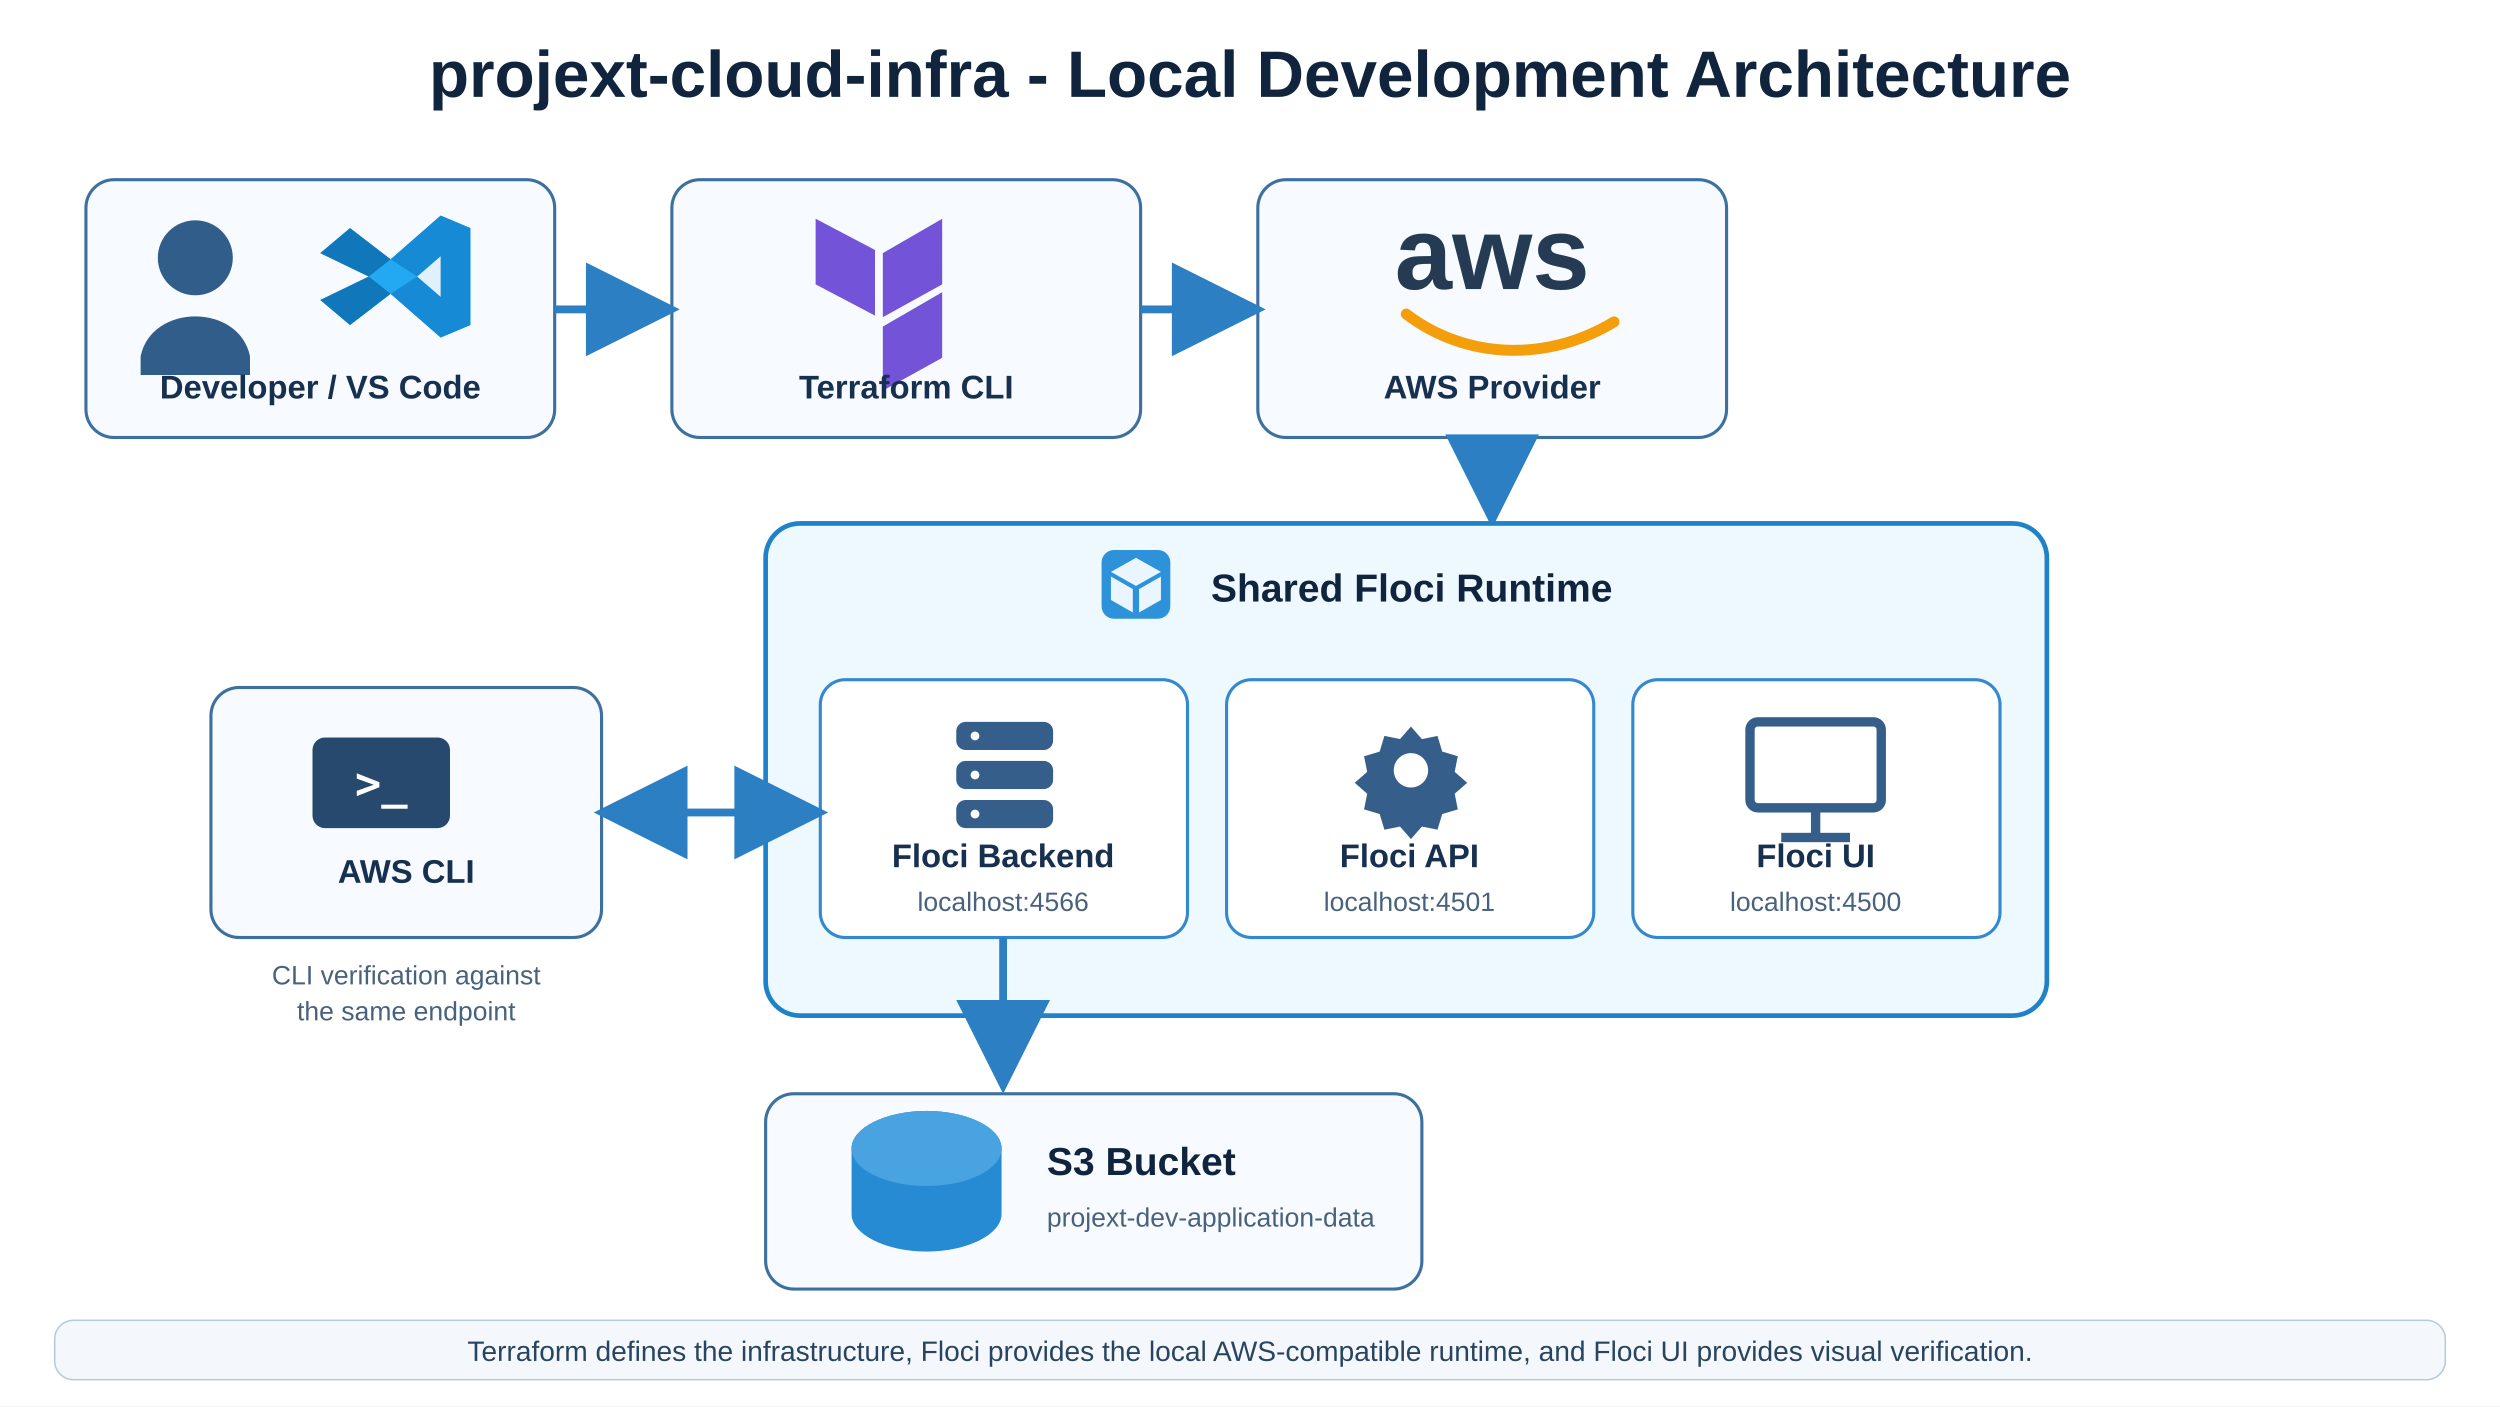
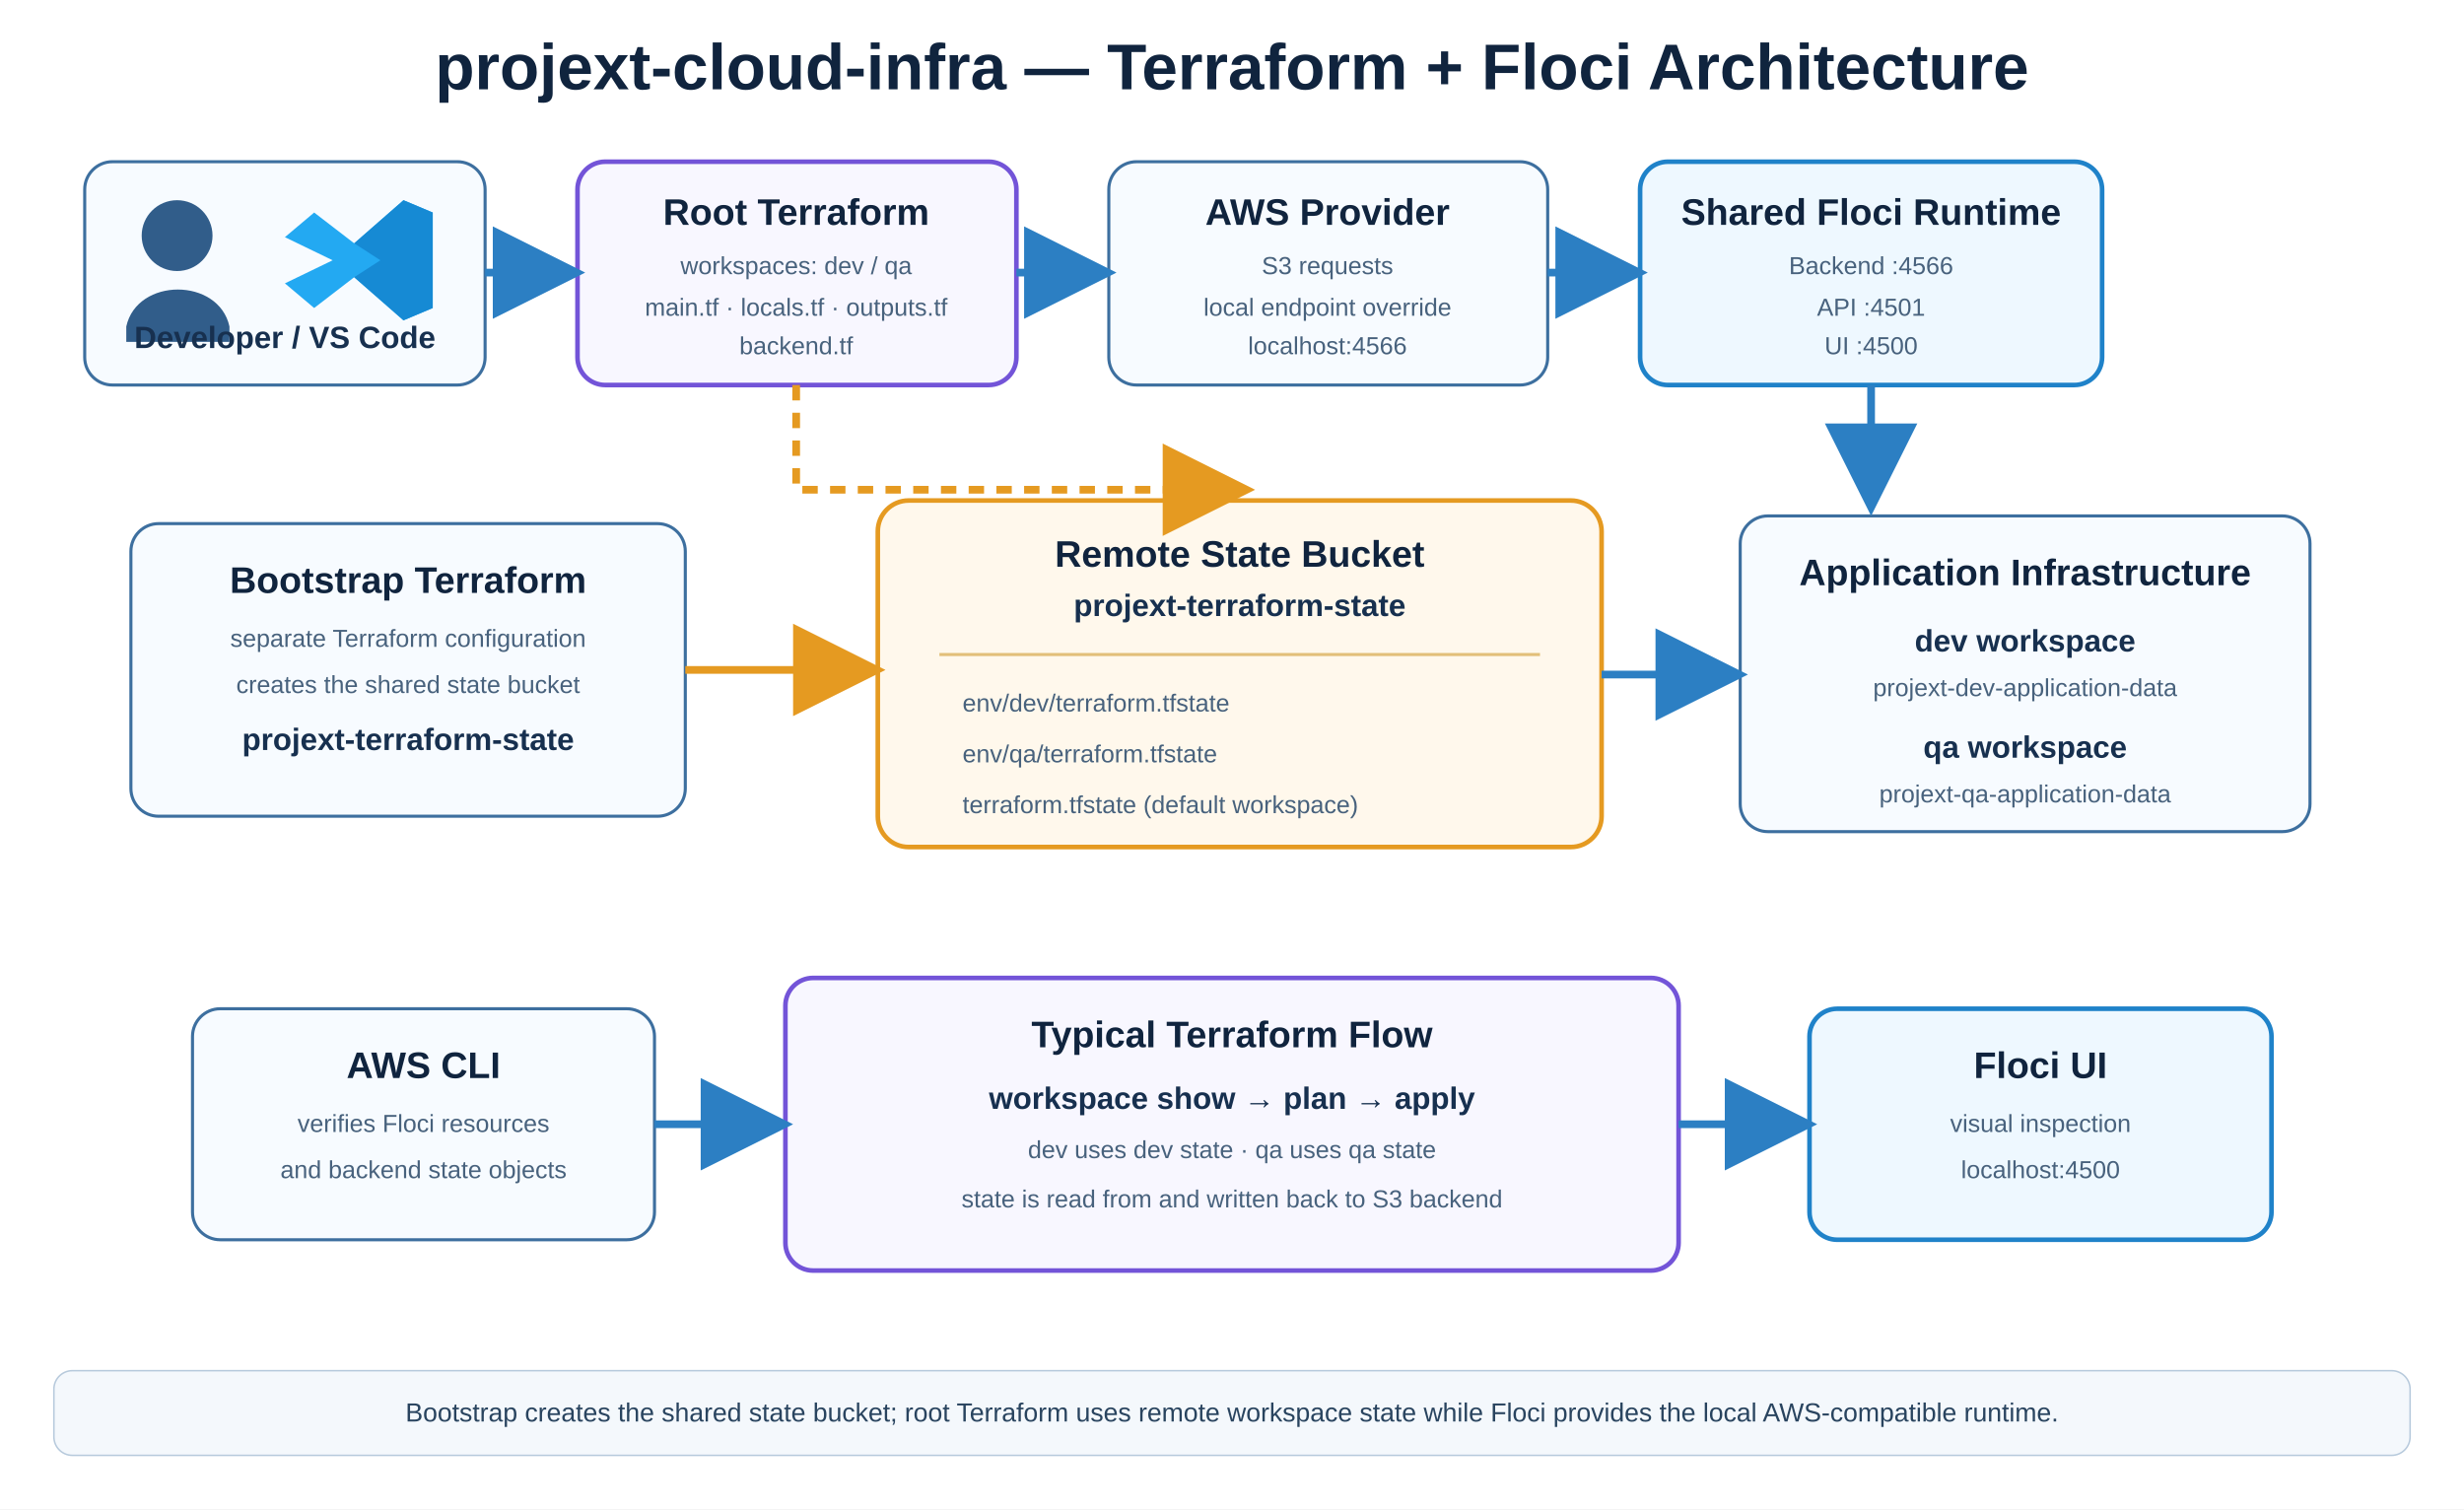
- <svg xmlns="http://www.w3.org/2000/svg" width="1600" height="900" viewBox="0 0 1600 900" role="img" aria-labelledby="title desc">
+ <svg xmlns="http://www.w3.org/2000/svg" width="1600" height="980" viewBox="0 0 1600 980" role="img" aria-labelledby="title desc">
  <defs>
    <style>
      .title{font:700 42px -apple-system,BlinkMacSystemFont,"Segoe UI",Arial,sans-serif;fill:#10243e}
-       .h{font:700 25px -apple-system,BlinkMacSystemFont,"Segoe UI",Arial,sans-serif;fill:#10243e}
-       .t{font:600 21px -apple-system,BlinkMacSystemFont,"Segoe UI",Arial,sans-serif;fill:#17304f}
-       .s{font:500 17px -apple-system,BlinkMacSystemFont,"Segoe UI",Arial,sans-serif;fill:#48627d}
-       .note{font:500 18px -apple-system,BlinkMacSystemFont,"Segoe UI",Arial,sans-serif;fill:#29445f}
+       .h{font:700 24px -apple-system,BlinkMacSystemFont,"Segoe UI",Arial,sans-serif;fill:#10243e}
+       .t{font:600 20px -apple-system,BlinkMacSystemFont,"Segoe UI",Arial,sans-serif;fill:#17304f}
+       .s{font:500 16px -apple-system,BlinkMacSystemFont,"Segoe UI",Arial,sans-serif;fill:#48627d}
+       .note{font:500 17px -apple-system,BlinkMacSystemFont,"Segoe UI",Arial,sans-serif;fill:#29445f}
      .box{fill:#f7fbff;stroke:#3d6f9f;stroke-width:2}
-       .inner{fill:#ffffff;stroke:#3488cf;stroke-width:2}
+       .root{fill:#f8f7ff;stroke:#7354d8;stroke-width:3}
      .runtime{fill:#eef8ff;stroke:#1f82c9;stroke-width:3}
+       .state{fill:#fff8ec;stroke:#e59a21;stroke-width:3}
      .arrow{stroke:#2c7fc3;stroke-width:5;fill:none;marker-end:url(#a)}
-       .arrow2{stroke:#2c7fc3;stroke-width:5;fill:none;marker-start:url(#a2);marker-end:url(#a)}
+       .arrowP{stroke:#7354d8;stroke-width:5;fill:none;marker-end:url(#p)}
+       .arrowO{stroke:#e59a21;stroke-width:5;fill:none;marker-end:url(#o)}
+       .dash{stroke-dasharray:10 8}
    </style>
    <marker id="a" markerWidth="12" markerHeight="12" refX="10" refY="6" orient="auto">
      <path d="M0,0 L12,6 L0,12 z" fill="#2c7fc3" />
    </marker>
-     <marker id="a2" markerWidth="12" markerHeight="12" refX="2" refY="6" orient="auto">
-       <path d="M12,0 L0,6 L12,12 z" fill="#2c7fc3" />
+     <marker id="p" markerWidth="12" markerHeight="12" refX="10" refY="6" orient="auto">
+       <path d="M0,0 L12,6 L0,12 z" fill="#7354d8" />
+     </marker>
+     <marker id="o" markerWidth="12" markerHeight="12" refX="10" refY="6" orient="auto">
+       <path d="M0,0 L12,6 L0,12 z" fill="#e59a21" />
    </marker>
  </defs>
-   <rect width="1600" height="900" fill="#ffffff" />
-   <text x="800" y="62" text-anchor="middle" class="title">projext-cloud-infra - Local Development Architecture</text>
-   <rect x="55" y="115" rx="18" ry="18" width="300" height="165" class="box" />
-   <circle cx="125" cy="165" r="24" fill="#315d8a" />
-   <path d="M90 228c7-34 63-34 70 0v12H90z" fill="#315d8a" />
-   <g transform="translate(205 135)">
+   <rect width="1600" height="980" fill="#ffffff" />
+   <text x="800" y="58" text-anchor="middle" class="title">projext-cloud-infra — Terraform + Floci Architecture</text>
+   <rect x="55" y="105" rx="18" ry="18" width="260" height="145" class="box" />
+   <circle cx="115" cy="153" r="23" fill="#315d8a" />
+   <path d="M82 212c7-32 60-32 67 0v10H82z" fill="#315d8a" />
+   <g transform="translate(185 127)">
    <path d="M0 27 19 11 45 31 77 3 96 11 96 73 77 81 45 53 19 73 0 57 31 42Z" fill="#23A9F2" />
    <path d="M45 31 77 3 96 11 96 73 77 81 45 53 62 42Z" fill="#168AD4" />
-     <path d="M19 11 45 31 31 42 0 27Z" fill="#1177BB" />
-     <path d="M19 73 45 53 31 42 0 57Z" fill="#1177BB" />
-     <path d="M62 42 77 29 77 55Z" fill="#EAF6FF" opacity=".95" />
  </g>
-   <text x="205" y="255" text-anchor="middle" class="t">Developer / VS Code</text>
-   <rect x="430" y="115" rx="18" ry="18" width="300" height="165" class="box" />
-   <g transform="translate(522 140)" fill="#7354d8">
-     <path d="M0 0l38 20v42L0 42z" />
-     <path d="M43 22l38-22v42L43 63z" />
-     <path d="M43 69l38-22v42l-38 21z" />
-   </g>
-   <text x="580" y="255" text-anchor="middle" class="t">Terraform CLI</text>
-   <rect x="805" y="115" rx="18" ry="18" width="300" height="165" class="box" />
-   <text x="955" y="185" text-anchor="middle" style="font:700 66px Arial,sans-serif;fill:#243b53">aws</text>
-   <path d="M900 201c38 29 90 31 133 5" stroke="#f59e0b" stroke-width="7" fill="none" stroke-linecap="round" />
-   <text x="955" y="255" text-anchor="middle" class="t">AWS Provider</text>
-   <path d="M355 198H425" class="arrow" />
-   <path d="M730 198H800" class="arrow" />
-   <path d="M955 280V328" class="arrow" />
-   <rect x="490" y="335" rx="22" ry="22" width="820" height="315" class="runtime" />
-   <rect x="705" y="352" width="44" height="44" rx="8" fill="#2d92da" />
-   <path d="M711 366l16-9 16 9-16 9zM711 369v15l14 8v-15zM743 369v15l-14 8v-15z" fill="#eaf6ff" />
-   <text x="775" y="385" class="h">Shared Floci Runtime</text>
-   <rect x="525" y="435" rx="16" ry="16" width="235" height="165" class="inner" />
-   <g transform="translate(612 462)" fill="#355f8a">
-     <rect x="0" y="0" width="62" height="18" rx="6" />
-     <rect x="0" y="25" width="62" height="18" rx="6" />
-     <rect x="0" y="50" width="62" height="18" rx="6" />
-     <circle cx="12" cy="9" r="2.8" fill="#fff" />
-     <circle cx="12" cy="34" r="2.8" fill="#fff" />
-     <circle cx="12" cy="59" r="2.8" fill="#fff" />
-   </g>
-   <text x="642" y="555" text-anchor="middle" class="t">Floci Backend</text>
-   <text x="642" y="583" text-anchor="middle" class="s">localhost:4566</text>
-   <rect x="785" y="435" rx="16" ry="16" width="235" height="165" class="inner" />
-   <g transform="translate(875 465)" fill="#355f8a">
-     <circle cx="28" cy="28" r="15" fill="#fff" />
-     <path d="M28 0l7 8 10-2 3 10 10 3-2 10 8 7-8 7 2 10-10 3-3 10-10-2-7 8-7-8-10 2-3-10-10-3 2-10-8-7 8-7-2-10 10-3 3-10 10 2z" fill="#355f8a" />
-     <circle cx="28" cy="28" r="11" fill="#fff" />
-   </g>
-   <text x="902" y="555" text-anchor="middle" class="t">Floci API</text>
-   <text x="902" y="583" text-anchor="middle" class="s">localhost:4501</text>
-   <rect x="1045" y="435" rx="16" ry="16" width="235" height="165" class="inner" />
-   <rect x="1120" y="462" width="84" height="55" rx="5" fill="none" stroke="#355f8a" stroke-width="6" />
-   <line x1="1162" y1="517" x2="1162" y2="534" stroke="#355f8a" stroke-width="6" />
-   <line x1="1140" y1="536" x2="1184" y2="536" stroke="#355f8a" stroke-width="6" />
-   <text x="1162" y="555" text-anchor="middle" class="t">Floci UI</text>
-   <text x="1162" y="583" text-anchor="middle" class="s">localhost:4500</text>
-   <rect x="135" y="440" rx="18" ry="18" width="250" height="160" class="box" />
-   <rect x="200" y="472" width="88" height="58" rx="8" fill="#27496d" />
-   <text x="244" y="511" text-anchor="middle" style="font:700 28px monospace;fill:#fff">&gt;_</text>
-   <text x="260" y="565" text-anchor="middle" class="t">AWS CLI</text>
-   <text x="260" y="630" text-anchor="middle" class="s">CLI verification against</text>
-   <text x="260" y="653" text-anchor="middle" class="s">the same endpoint</text>
-   <path d="M390 520H520" class="arrow2" />
-   <path d="M642 600V690" class="arrow" />
-   <rect x="490" y="700" rx="18" ry="18" width="420" height="125" class="box" />
-   <path d="M545 735c0-13 22-24 48-24s48 11 48 24v42c0 13-22 24-48 24s-48-11-48-24z" fill="#278bd4" />
-   <ellipse cx="593" cy="735" rx="48" ry="24" fill="#4aa3e1" />
-   <text x="670" y="752" class="h">S3 Bucket</text>
-   <text x="670" y="785" class="s">projext-dev-application-data</text>
-   <rect x="35" y="845" width="1530" height="38" rx="12" fill="#f4f8fc" stroke="#b7cadc" />
-   <text x="800" y="871" text-anchor="middle" class="note">Terraform defines the infrastructure, Floci provides the local AWS-compatible runtime, and Floci UI provides visual verification.</text>
+   <text x="185" y="226" text-anchor="middle" class="t">Developer / VS Code</text>
+   <rect x="375" y="105" rx="18" ry="18" width="285" height="145" class="root" />
+   <text x="517" y="146" text-anchor="middle" class="h">Root Terraform</text>
+   <text x="517" y="178" text-anchor="middle" class="s">workspaces: dev / qa</text>
+   <text x="517" y="205" text-anchor="middle" class="s">main.tf · locals.tf · outputs.tf</text>
+   <text x="517" y="230" text-anchor="middle" class="s">backend.tf</text>
+   <rect x="720" y="105" rx="18" ry="18" width="285" height="145" class="box" />
+   <text x="862" y="146" text-anchor="middle" class="h">AWS Provider</text>
+   <text x="862" y="178" text-anchor="middle" class="s">S3 requests</text>
+   <text x="862" y="205" text-anchor="middle" class="s">local endpoint override</text>
+   <text x="862" y="230" text-anchor="middle" class="s">localhost:4566</text>
+   <rect x="1065" y="105" rx="18" ry="18" width="300" height="145" class="runtime" />
+   <text x="1215" y="146" text-anchor="middle" class="h">Shared Floci Runtime</text>
+   <text x="1215" y="178" text-anchor="middle" class="s">Backend :4566</text>
+   <text x="1215" y="205" text-anchor="middle" class="s">API :4501</text>
+   <text x="1215" y="230" text-anchor="middle" class="s">UI :4500</text>
+   <path d="M315 177H370" class="arrow" />
+   <path d="M660 177H715" class="arrow" />
+   <path d="M1005 177H1060" class="arrow" />
+   <rect x="85" y="340" rx="18" ry="18" width="360" height="190" class="box" />
+   <text x="265" y="385" text-anchor="middle" class="h">Bootstrap Terraform</text>
+   <text x="265" y="420" text-anchor="middle" class="s">separate Terraform configuration</text>
+   <text x="265" y="450" text-anchor="middle" class="s">creates the shared state bucket</text>
+   <text x="265" y="487" text-anchor="middle" class="t">projext-terraform-state</text>
+   <rect x="570" y="325" rx="20" ry="20" width="470" height="225" class="state" />
+   <text x="805" y="368" text-anchor="middle" class="h">Remote State Bucket</text>
+   <text x="805" y="400" text-anchor="middle" class="t">projext-terraform-state</text>
+   <line x1="610" y1="425" x2="1000" y2="425" stroke="#e2bf79" stroke-width="2" />
+   <text x="625" y="462" class="s">env/dev/terraform.tfstate</text>
+   <text x="625" y="495" class="s">env/qa/terraform.tfstate</text>
+   <text x="625" y="528" class="s">terraform.tfstate (default workspace)</text>
+   <path d="M445 435H565" class="arrowO" />
+   <path d="M517 250V318H805" class="arrowO dash" />
+   <rect x="1130" y="335" rx="18" ry="18" width="370" height="205" class="box" />
+   <text x="1315" y="380" text-anchor="middle" class="h">Application Infrastructure</text>
+   <text x="1315" y="423" text-anchor="middle" class="t">dev workspace</text>
+   <text x="1315" y="452" text-anchor="middle" class="s">projext-dev-application-data</text>
+   <text x="1315" y="492" text-anchor="middle" class="t">qa workspace</text>
+   <text x="1315" y="521" text-anchor="middle" class="s">projext-qa-application-data</text>
+   <path d="M1215 250V325" class="arrow" />
+   <path d="M1040 438H1125" class="arrow" />
+   <rect x="125" y="655" rx="18" ry="18" width="300" height="150" class="box" />
+   <text x="275" y="700" text-anchor="middle" class="h">AWS CLI</text>
+   <text x="275" y="735" text-anchor="middle" class="s">verifies Floci resources</text>
+   <text x="275" y="765" text-anchor="middle" class="s">and backend state objects</text>
+   <rect x="510" y="635" rx="18" ry="18" width="580" height="190" class="root" />
+   <text x="800" y="680" text-anchor="middle" class="h">Typical Terraform Flow</text>
+   <text x="800" y="720" text-anchor="middle" class="t">workspace show → plan → apply</text>
+   <text x="800" y="752" text-anchor="middle" class="s">dev uses dev state · qa uses qa state</text>
+   <text x="800" y="784" text-anchor="middle" class="s">state is read from and written back to S3 backend</text>
+   <rect x="1175" y="655" rx="18" ry="18" width="300" height="150" class="runtime" />
+   <text x="1325" y="700" text-anchor="middle" class="h">Floci UI</text>
+   <text x="1325" y="735" text-anchor="middle" class="s">visual inspection</text>
+   <text x="1325" y="765" text-anchor="middle" class="s">localhost:4500</text>
+   <path d="M425 730H505" class="arrow" />
+   <path d="M1090 730H1170" class="arrow" />
+   <rect x="35" y="890" width="1530" height="55" rx="12" fill="#f4f8fc" stroke="#b7cadc" />
+   <text x="800" y="923" text-anchor="middle" class="note">Bootstrap creates the shared state bucket; root Terraform uses remote workspace state while Floci provides the local AWS-compatible runtime.</text>
</svg>
